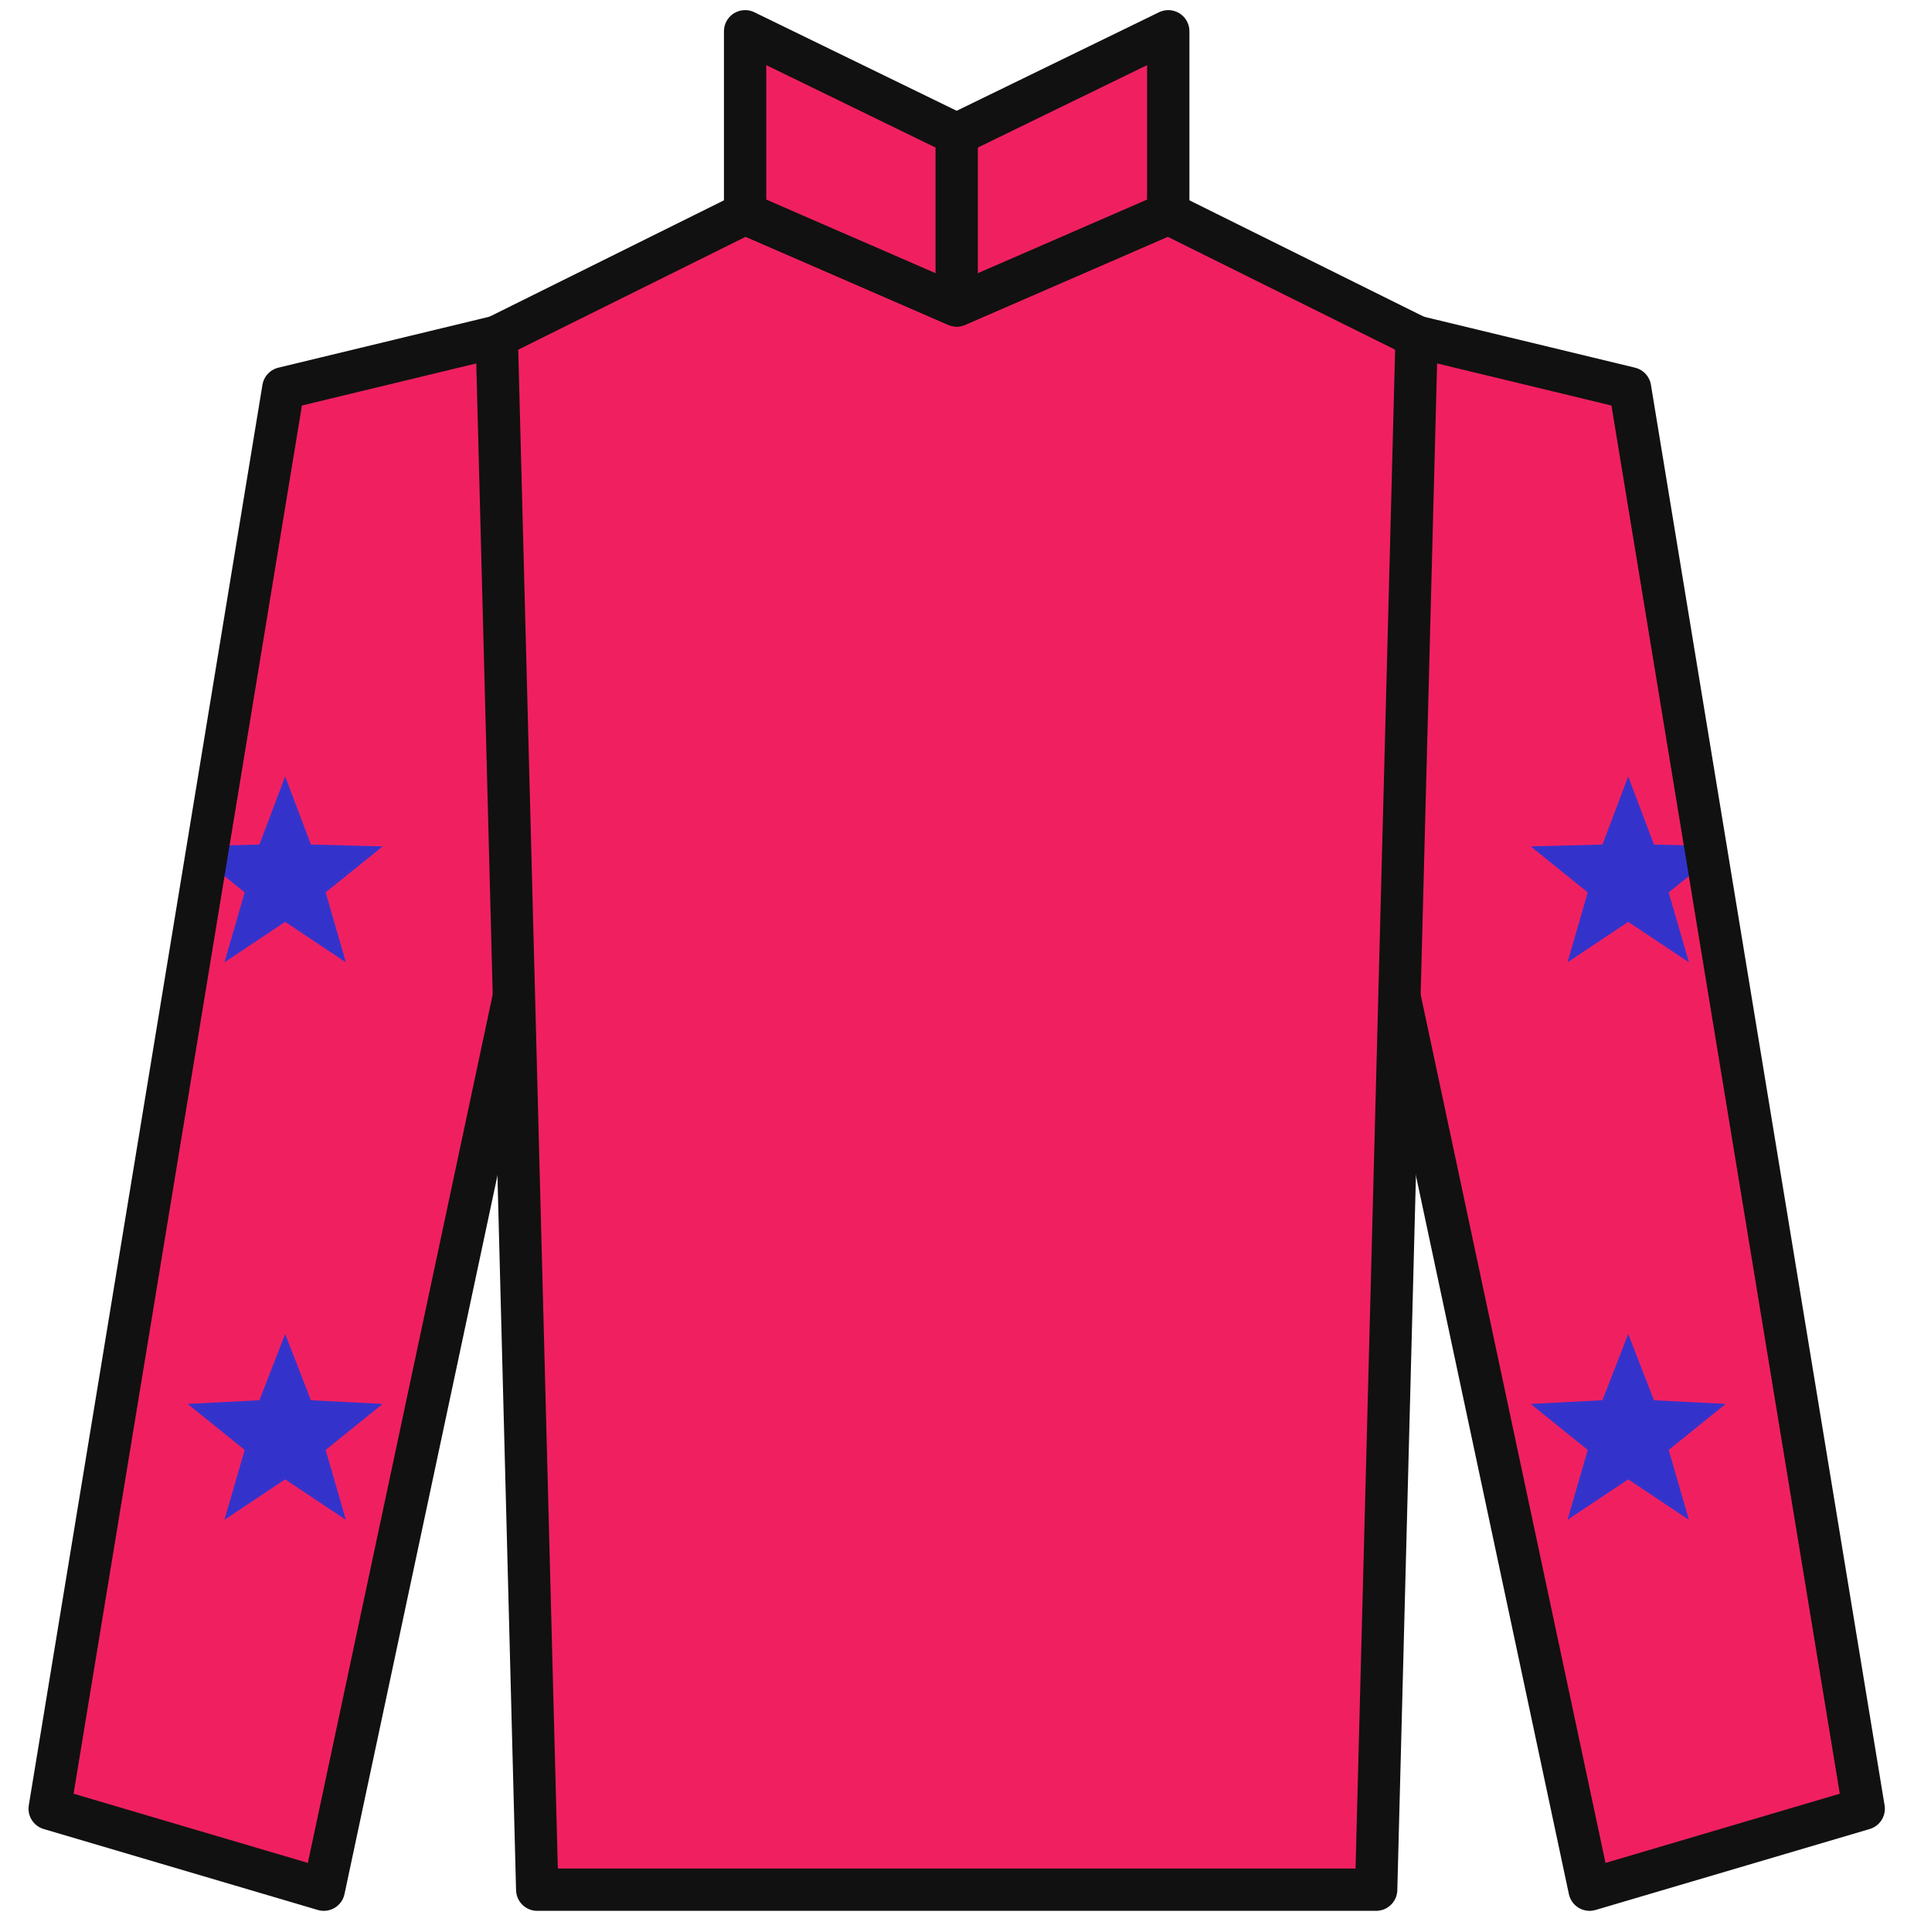
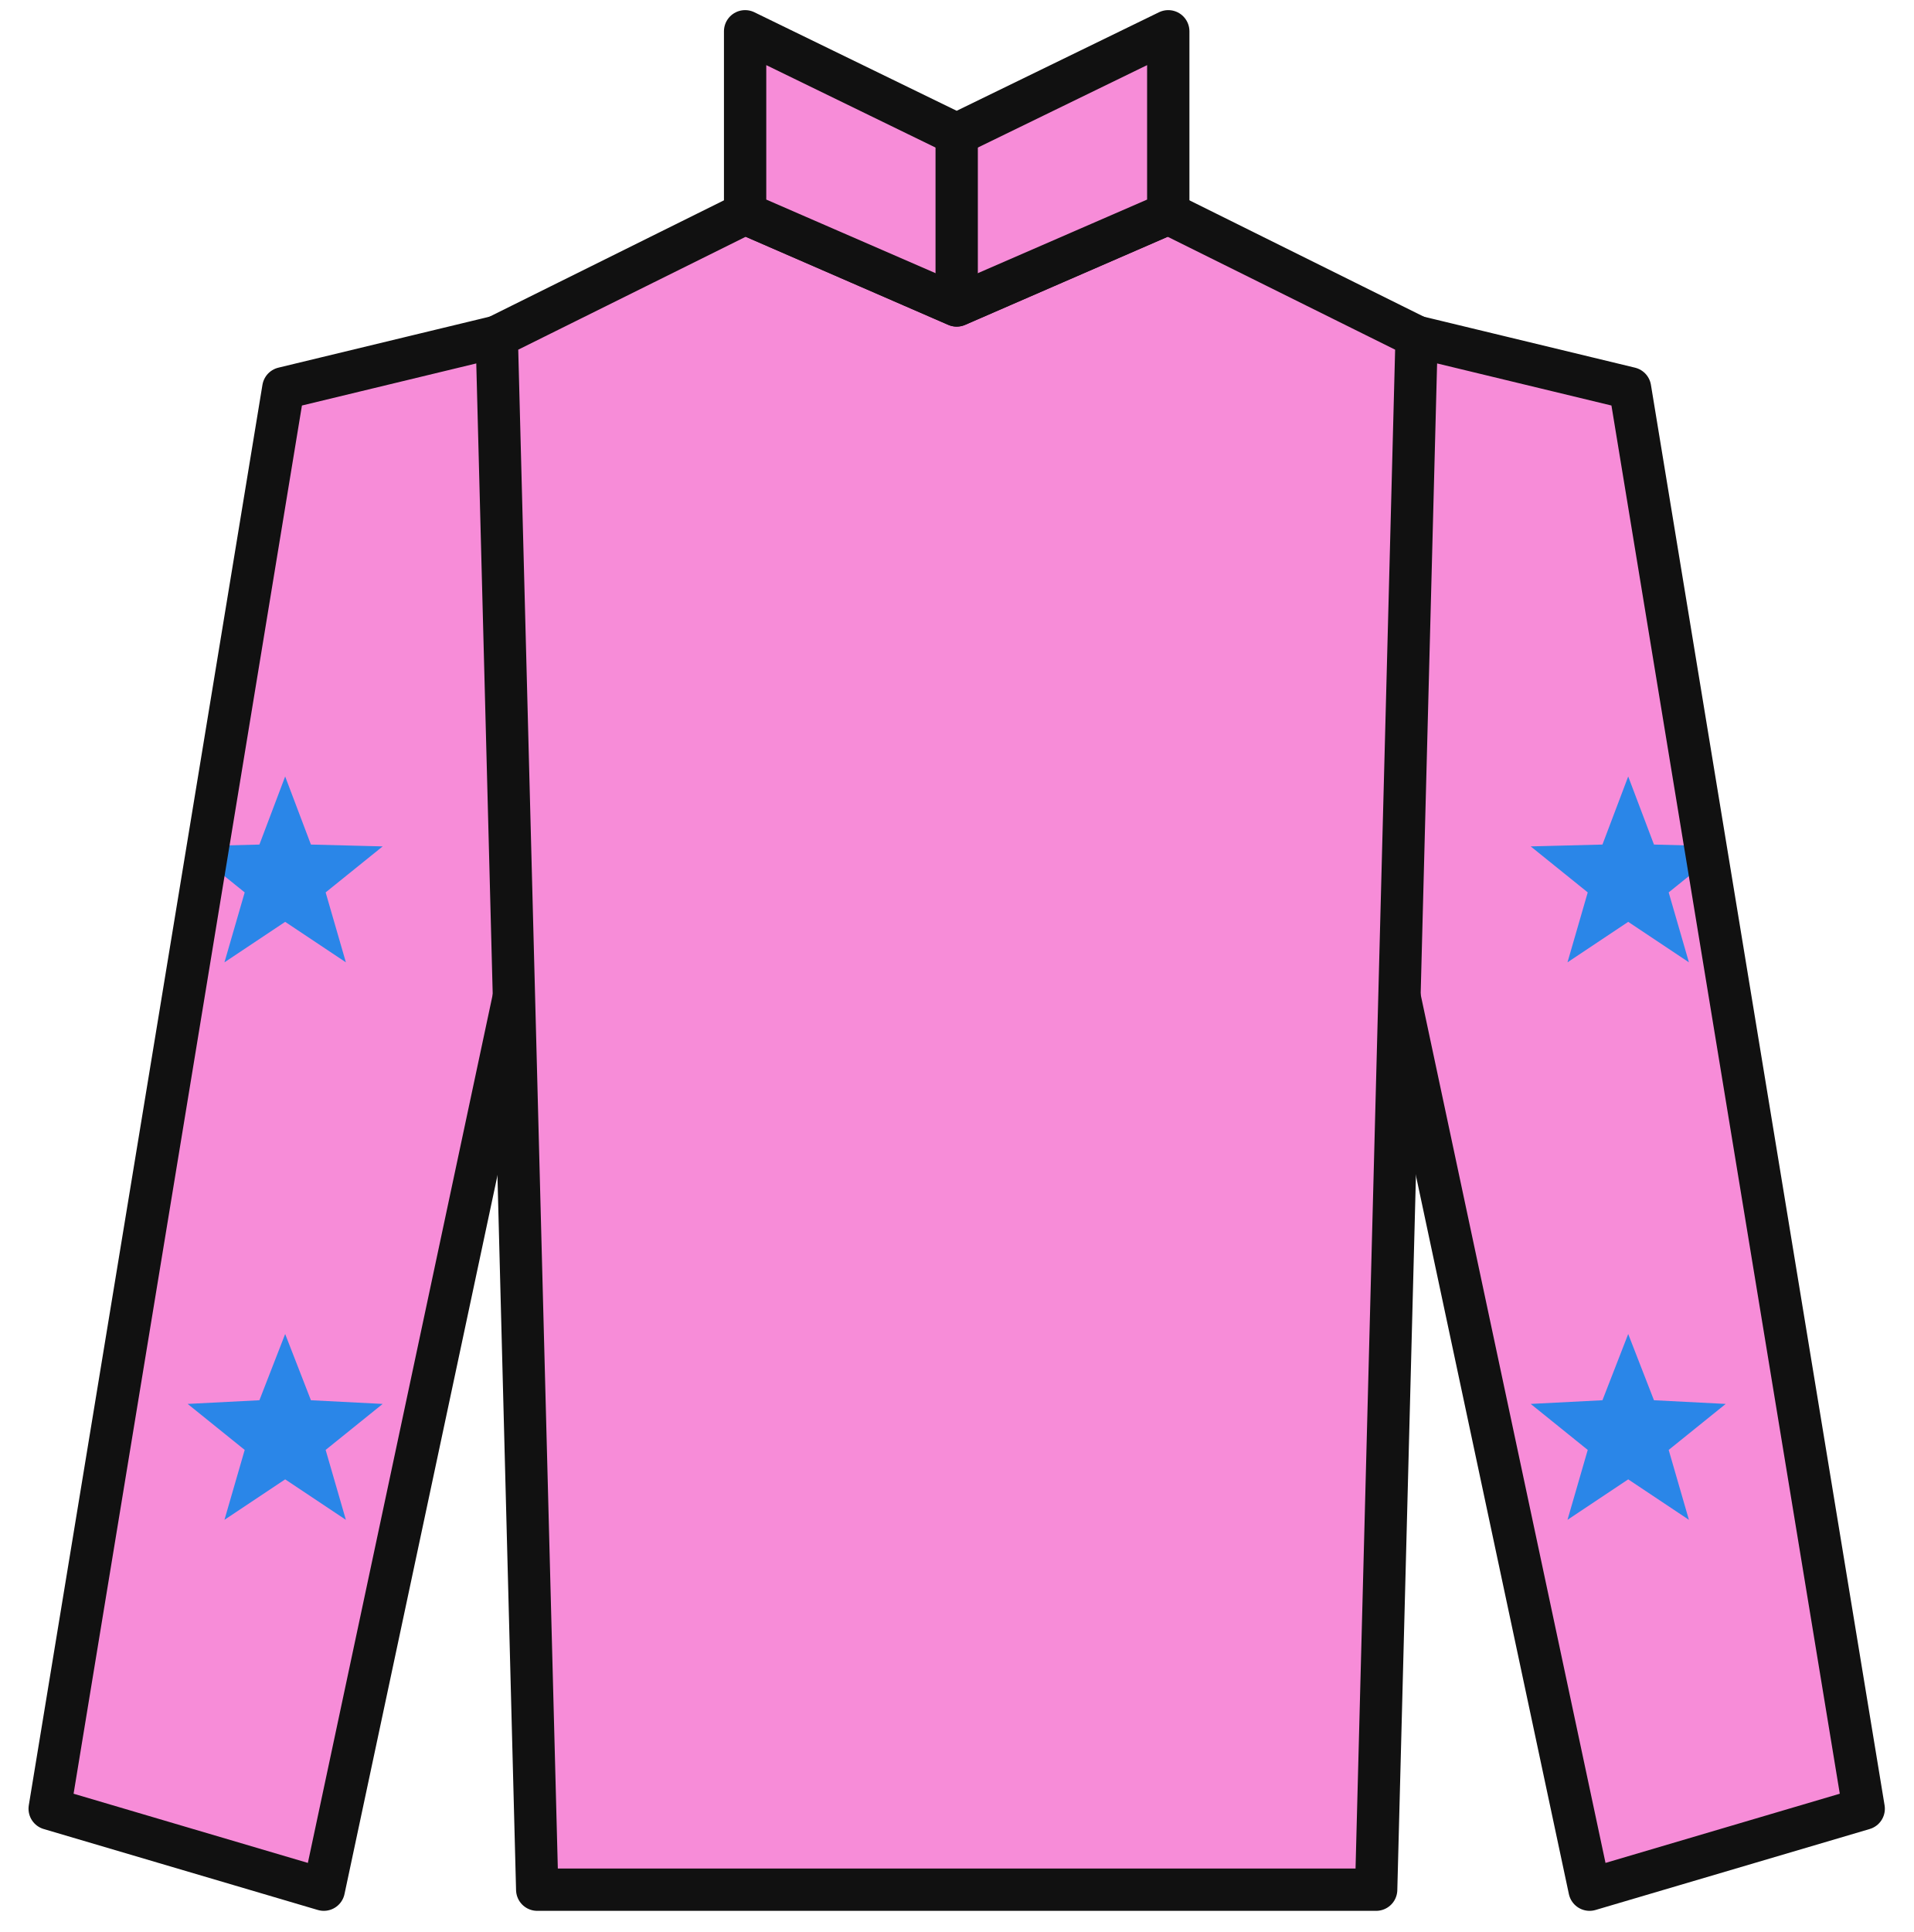
<svg xmlns="http://www.w3.org/2000/svg" class="trikot" viewBox="-1.5 -0.5 104 105" aria-hidden="true">
-   <clipPath id="b3713al">
+   <clipPath id="d17943651al">
    <path d="M25.5,17.8 L13.9,20.6 L1.2,97.8 L16.1,102.2 L27,51 Z" />
  </clipPath>
-   <g clip-path="url(#b3713al)">
-     <rect x="0" y="17" width="28" height="86.5" fill="#F02060" />
-     <polygon points="14.0,41.7 15.4,45.4 19.3,45.5 16.2,48.0 17.3,51.8 14.0,49.6 10.7,51.8 11.8,48.0 8.7,45.5 12.6,45.4" fill="#3333CC" />
-     <polygon points="14.0,72.0 15.4,75.6 19.3,75.8 16.2,78.3 17.3,82.1 14.0,79.9 10.7,82.1 11.8,78.3 8.7,75.8 12.6,75.6" fill="#3333CC" />
+   <g clip-path="url(#d17943651al)">
+     <rect x="0" y="17" width="28" height="86.5" fill="#F78CD8" />
+     <polygon points="14.0,41.7 15.4,45.4 19.3,45.5 16.2,48.0 17.3,51.8 14.0,49.6 10.7,51.8 11.8,48.0 8.7,45.5 12.6,45.4" fill="#2A86E8" />
+     <polygon points="14.0,72.0 15.4,75.6 19.3,75.8 16.2,78.3 17.3,82.1 14.0,79.9 10.7,82.1 11.8,78.3 8.7,75.8 12.6,75.6" fill="#2A86E8" />
  </g>
  <path d="M25.5,17.8 L13.9,20.6 L1.2,97.8 L16.1,102.2 L27,51 Z" fill="none" stroke="#111111" stroke-width="2.3" stroke-linejoin="round" />
-   <clipPath id="b3713ar">
+   <clipPath id="d17943651ar">
    <path d="M75.5,17.8 L87.1,20.6 L99.8,97.8 L84.9,102.2 L74,51 Z" />
  </clipPath>
-   <g clip-path="url(#b3713ar)">
-     <rect x="73" y="17" width="28" height="86.5" fill="#F02060" />
-     <polygon points="87.0,41.7 88.4,45.4 92.3,45.5 89.2,48.0 90.3,51.8 87.0,49.6 83.7,51.8 84.8,48.0 81.7,45.5 85.6,45.4" fill="#3333CC" />
-     <polygon points="87.0,72.0 88.4,75.6 92.3,75.8 89.2,78.3 90.3,82.1 87.0,79.9 83.7,82.1 84.8,78.3 81.7,75.8 85.6,75.6" fill="#3333CC" />
+   <g clip-path="url(#d17943651ar)">
+     <rect x="73" y="17" width="28" height="86.5" fill="#F78CD8" />
+     <polygon points="87.0,41.7 88.4,45.4 92.3,45.5 89.2,48.0 90.3,51.8 87.0,49.6 83.7,51.8 84.8,48.0 81.7,45.5 85.6,45.4" fill="#2A86E8" />
+     <polygon points="87.0,72.0 88.4,75.6 92.3,75.8 89.2,78.3 90.3,82.1 87.0,79.9 83.7,82.1 84.8,78.3 81.7,75.8 85.6,75.6" fill="#2A86E8" />
  </g>
  <path d="M75.5,17.8 L87.1,20.6 L99.8,97.8 L84.9,102.2 L74,51 Z" fill="none" stroke="#111111" stroke-width="2.3" stroke-linejoin="round" />
-   <clipPath id="b3713k">
+   <clipPath id="d17943651k">
    <path d="M25.5,17.8 L39,11.1 L50.5,16.1 L62,11.1 L75.5,17.8 L73.3,102.2 L27.7,102.2 Z" />
  </clipPath>
-   <g clip-path="url(#b3713k)">
-     <rect x="25" y="10" width="51" height="93" fill="#F02060" />
+   <g clip-path="url(#d17943651k)">
+     <rect x="25" y="10" width="51" height="93" fill="#F78CD8" />
  </g>
  <path d="M25.5,17.8 L39,11.1 L50.5,16.1 L62,11.1 L75.5,17.8 L73.3,102.2 L27.7,102.2 Z" fill="none" stroke="#111111" stroke-width="2.3" stroke-linejoin="round" />
-   <path d="M39,1.2 L50.5,6.8 L62,1.2 L62,11.1 L50.5,16.1 L39,11.1 Z" fill="#F02060" stroke="#111111" stroke-width="2.3" stroke-linejoin="round" />
+   <path d="M39,1.2 L50.5,6.8 L62,1.2 L62,11.1 L50.5,16.1 L39,11.1 Z" fill="#F78CD8" stroke="#111111" stroke-width="2.3" stroke-linejoin="round" />
  <path d="M50.5,6.8 L50.5,16.1" fill="none" stroke="#111111" stroke-width="2.3" />
</svg>
